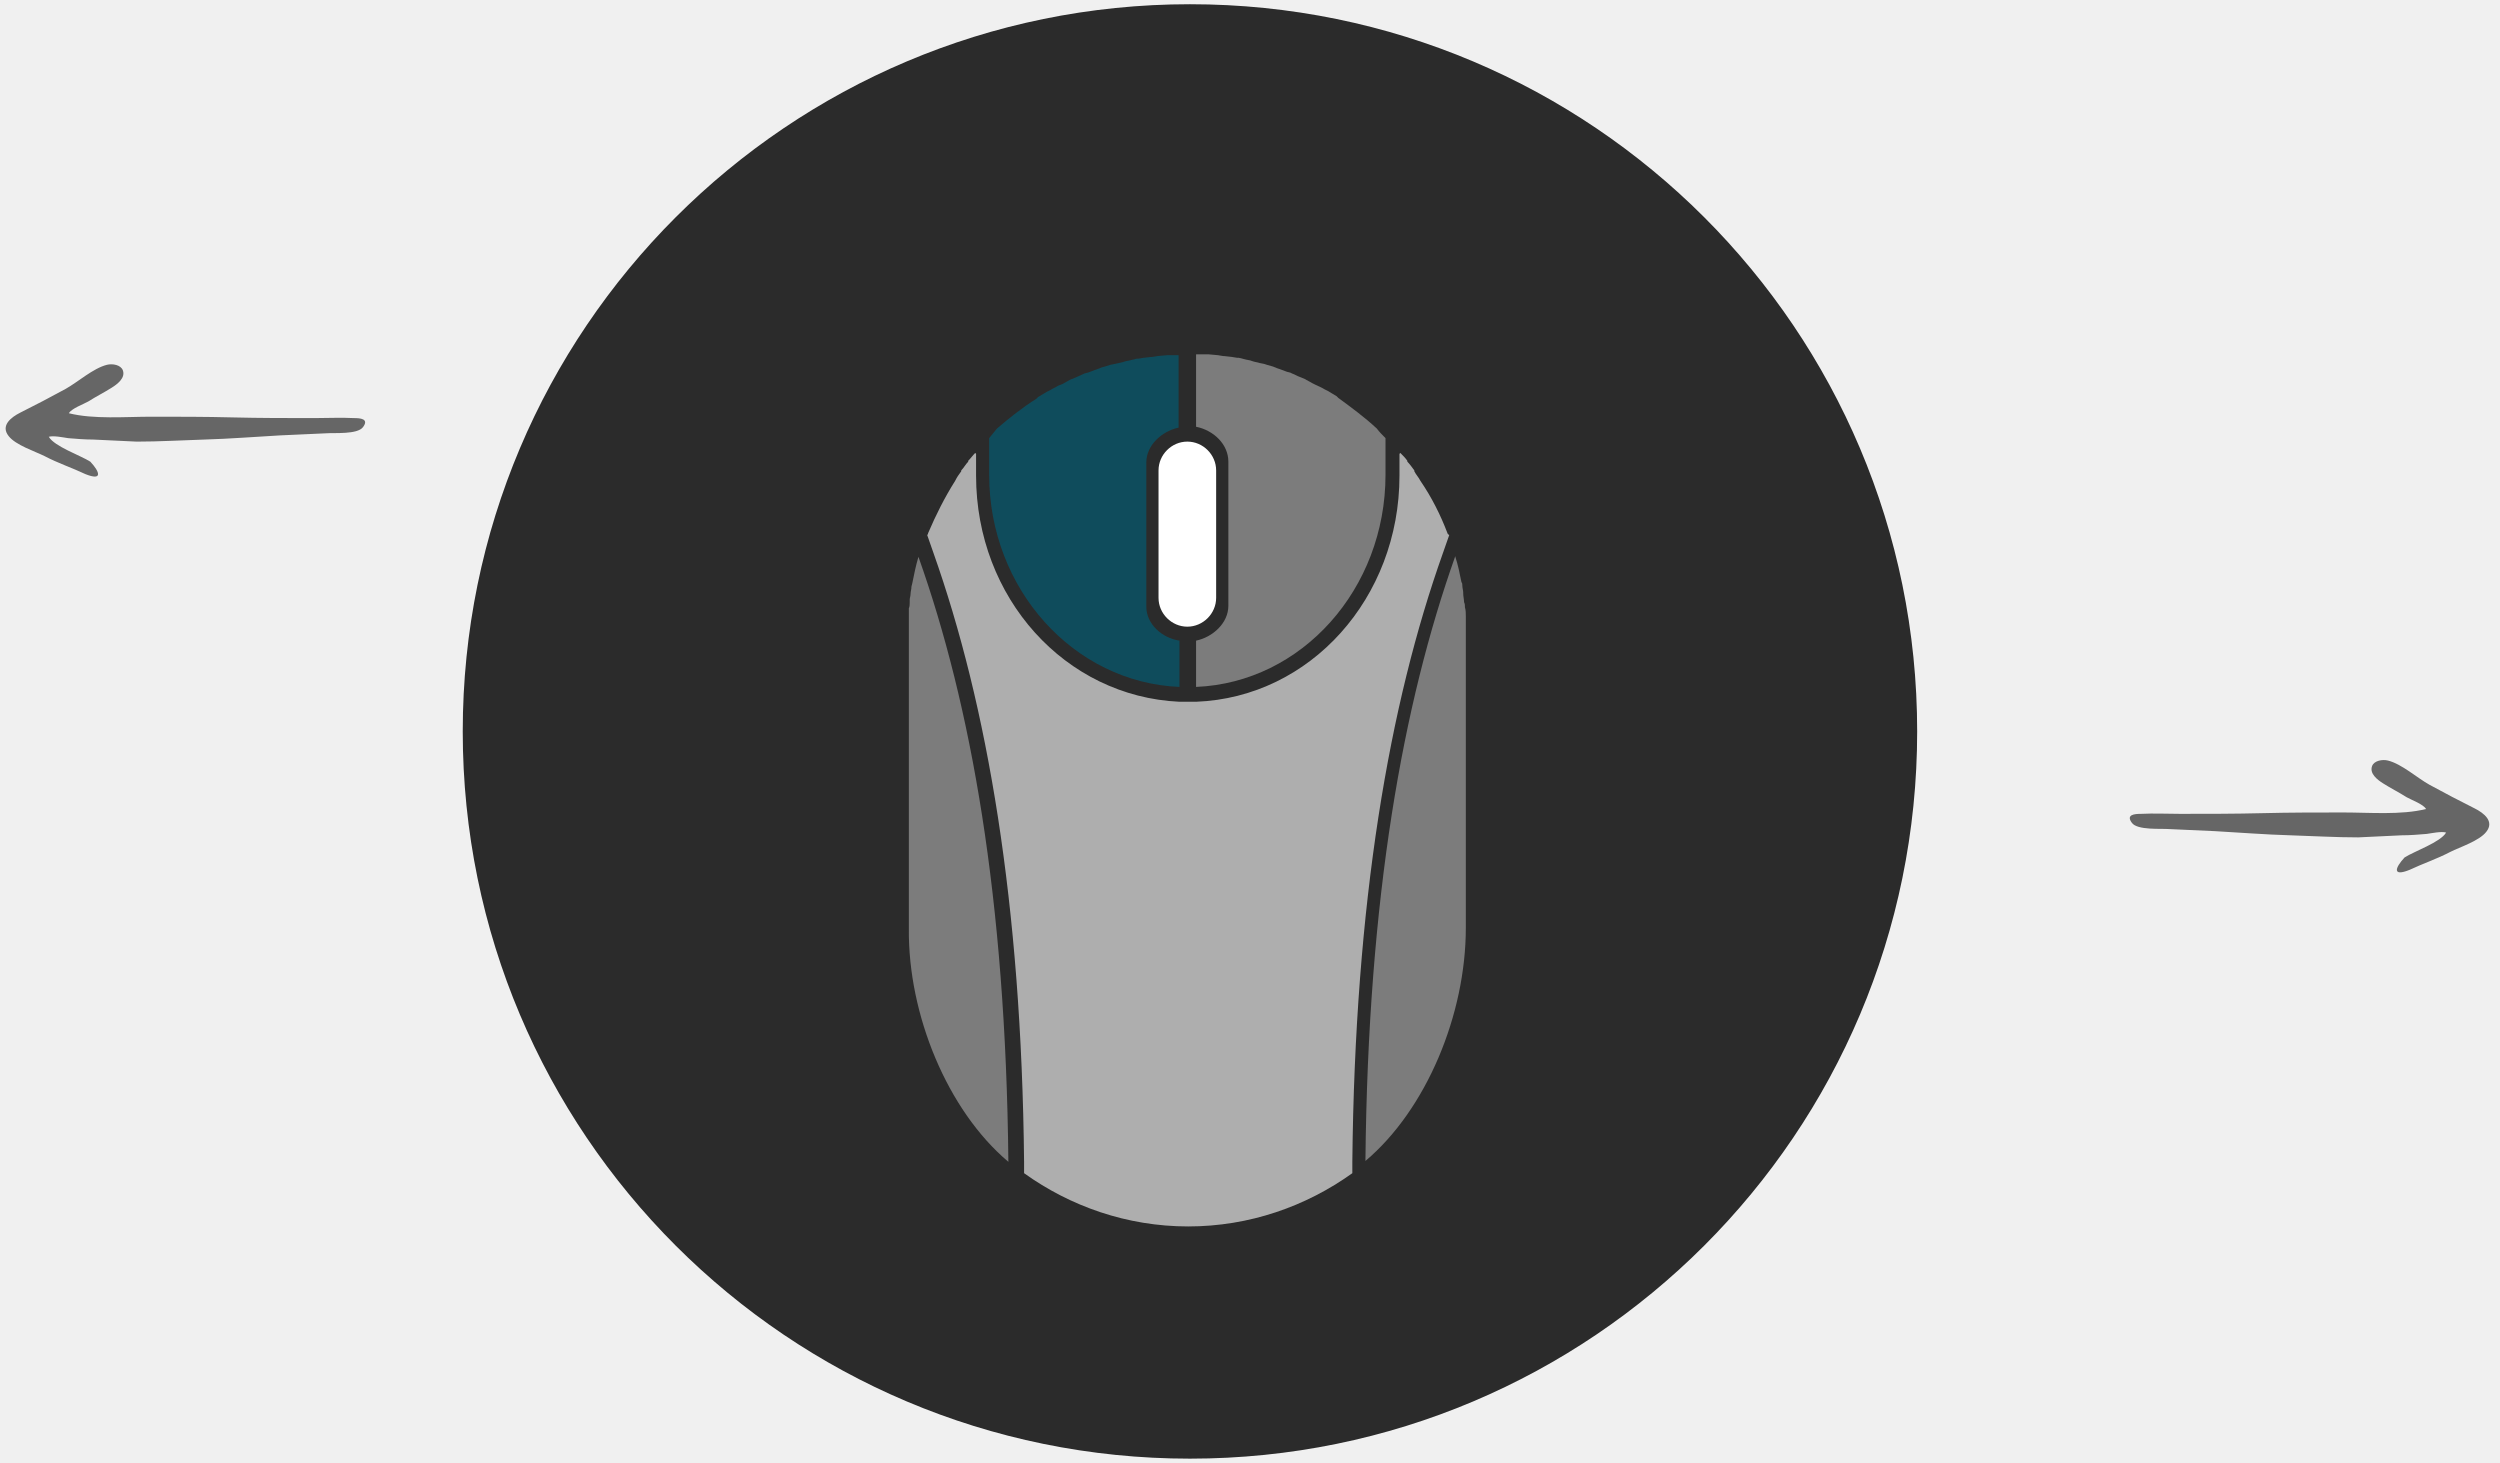
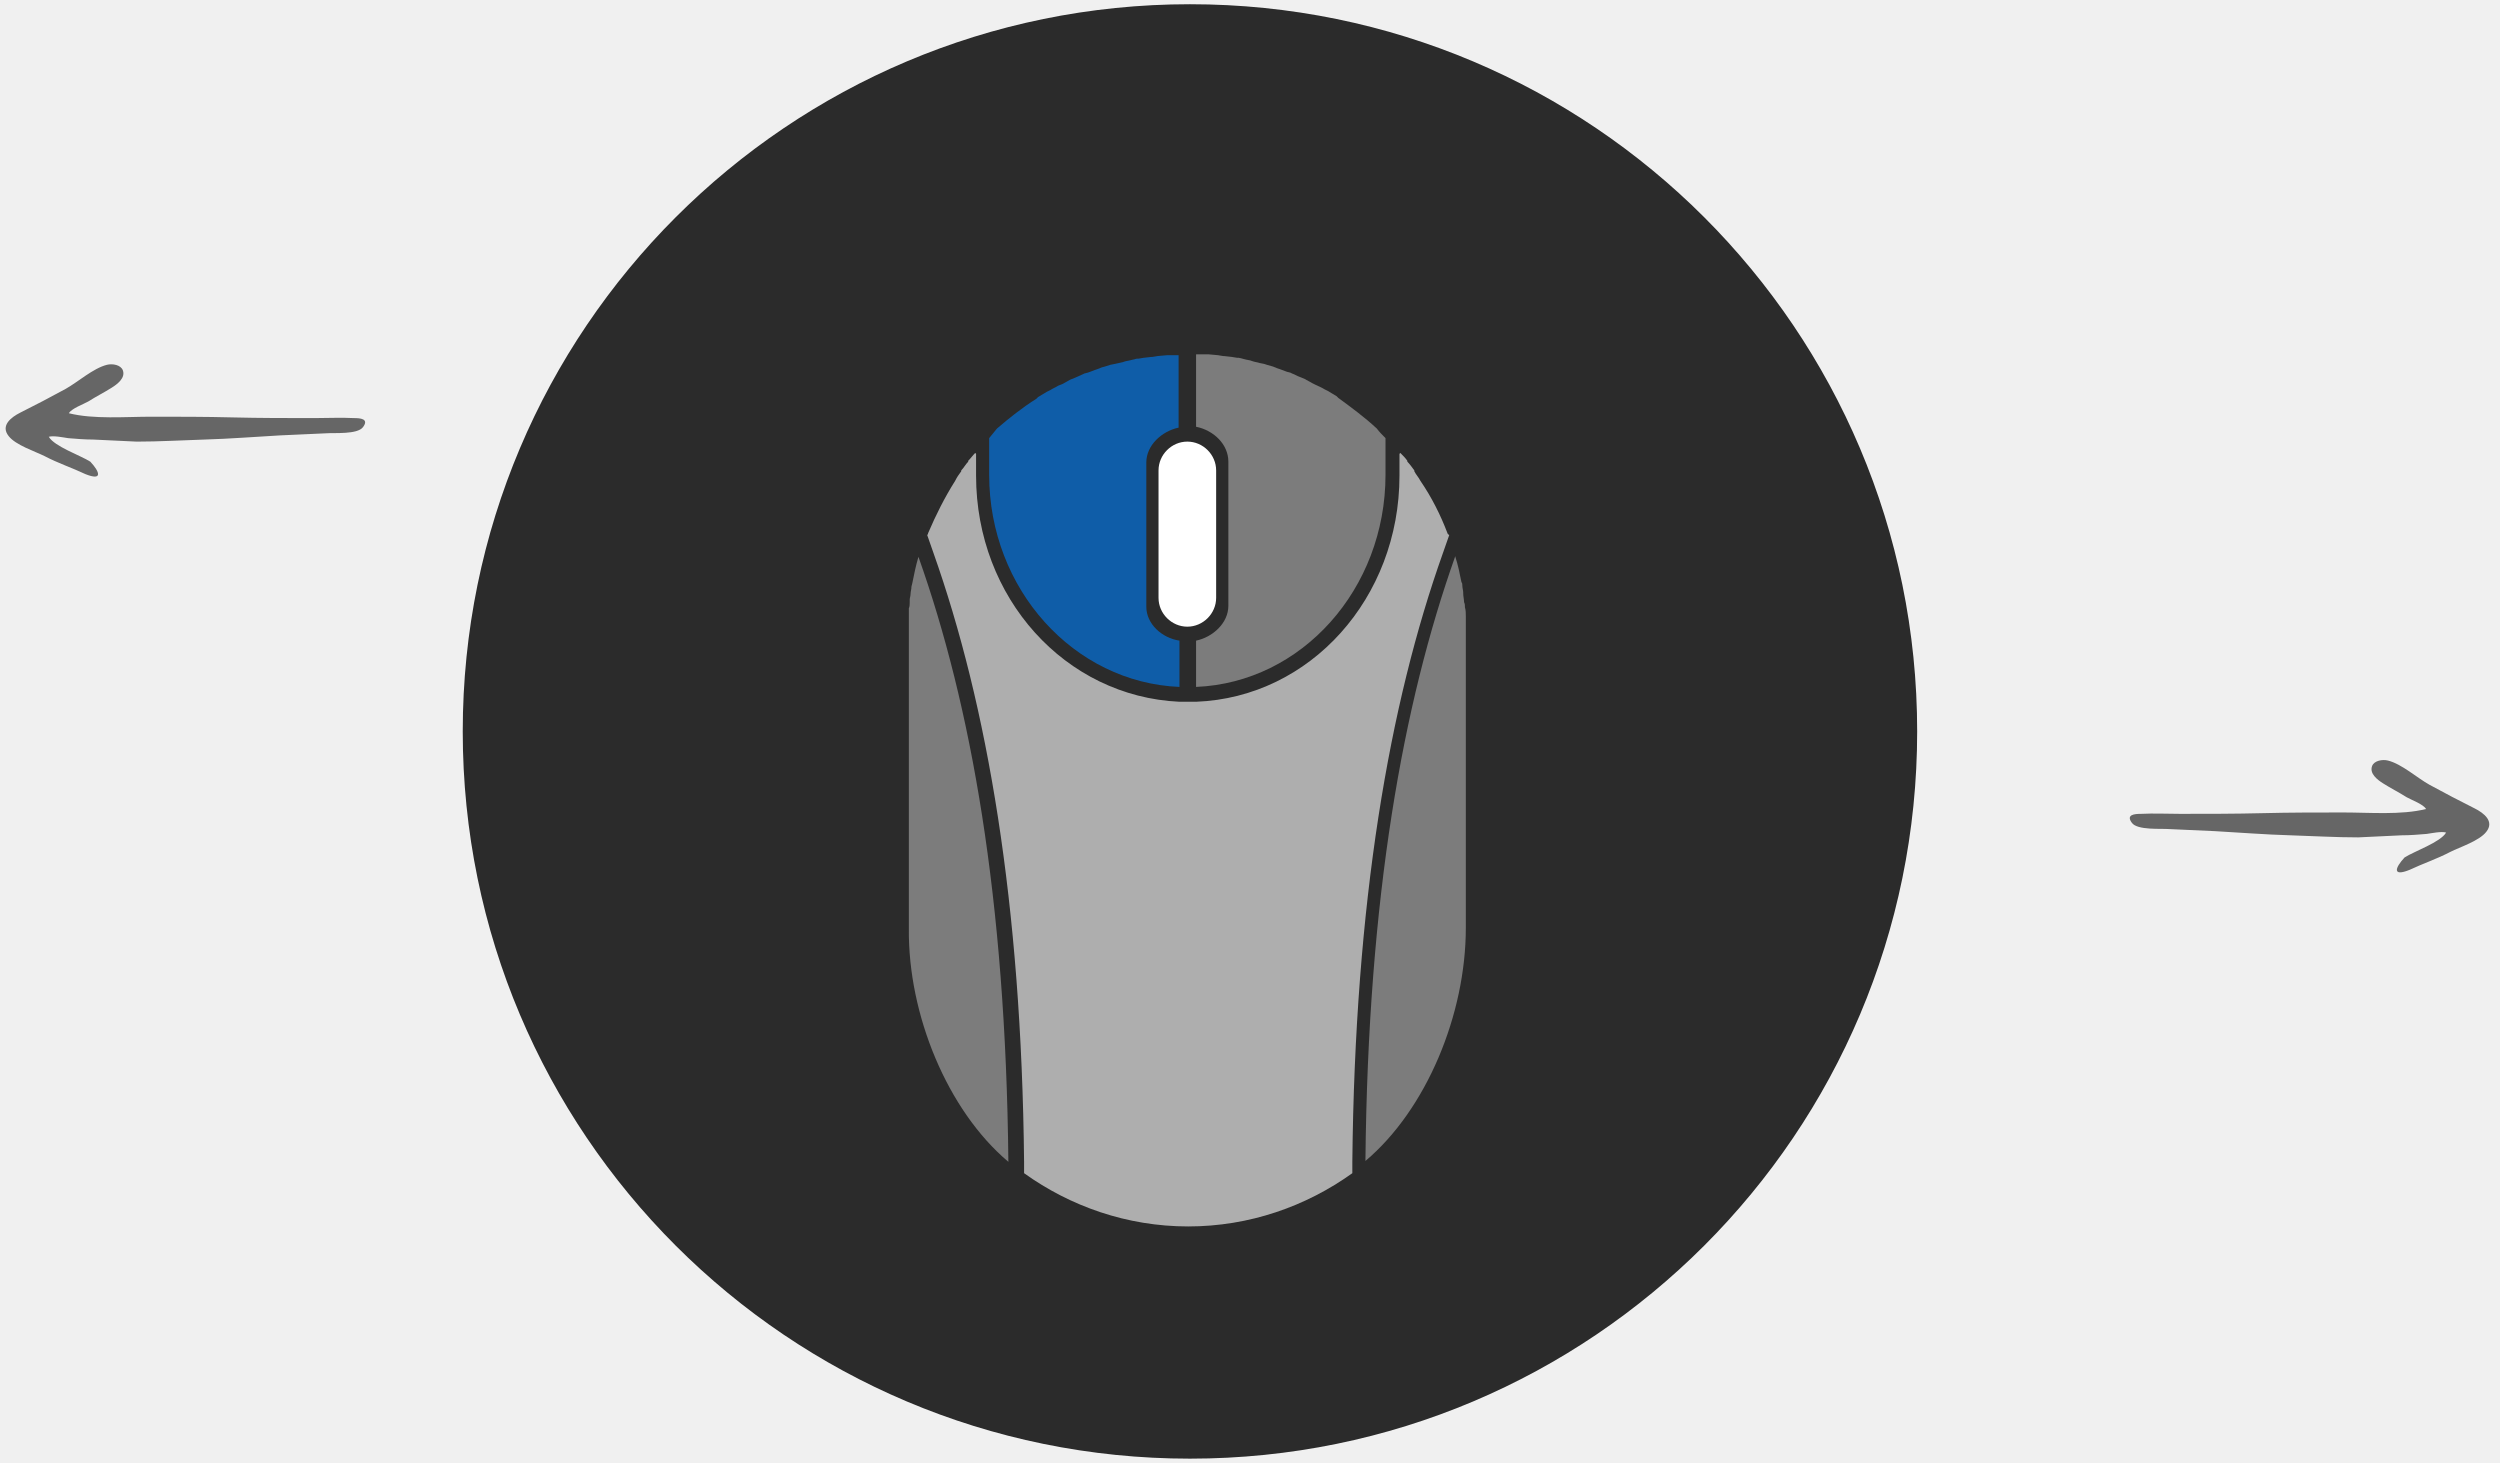
<svg xmlns="http://www.w3.org/2000/svg" width="229" height="134" viewBox="0 0 229 134" fill="none">
  <path d="M109 133.613C145.79 133.613 175.613 103.79 175.613 67C175.613 30.21 145.79 0.387 109 0.387C72.21 0.387 42.387 30.21 42.387 67C42.387 103.79 72.21 133.613 109 133.613Z" fill="#2B2B2B" />
  <path opacity="0.4" d="M92.367 106.424C92.127 82.194 88.928 64.521 84.13 51.006C83.89 51.806 83.73 52.606 83.57 53.405L83.49 53.725C83.49 53.965 83.41 54.205 83.41 54.365C83.41 54.605 83.33 54.765 83.33 54.925V55.165C83.33 55.325 83.33 55.565 83.25 55.724V56.124V85.073C83.17 92.91 86.769 101.706 92.367 106.424Z" fill="#F4F4F4" />
  <path opacity="0.4" d="M134.27 56.844V56.444C134.27 56.204 134.27 55.885 134.19 55.645C134.19 55.485 134.19 55.325 134.11 55.165C134.11 54.925 134.03 54.605 134.03 54.365V54.285C134.03 54.045 133.95 53.885 133.95 53.645C133.95 53.565 133.95 53.406 133.87 53.325C133.71 52.526 133.55 51.726 133.31 51.006V50.926C128.512 64.441 125.313 82.114 125.073 106.344C130.671 101.626 134.27 92.91 134.27 84.993V57.884C134.27 57.564 134.27 57.164 134.27 56.844Z" fill="#F4F4F4" />
  <path opacity="0.4" d="M126.113 39.251C124.993 38.212 123.794 37.332 122.594 36.452L122.434 36.292C122.194 36.132 121.875 35.972 121.635 35.812L121.315 35.653C121.075 35.493 120.835 35.413 120.515 35.253L120.195 35.093L119.476 34.693L119.076 34.533C118.836 34.453 118.596 34.293 118.356 34.213L118.196 34.133L117.876 34.053L117.236 33.813L116.997 33.733L116.597 33.573L116.037 33.413L115.797 33.334L115.397 33.254C115.157 33.174 114.997 33.174 114.757 33.094L114.518 33.014L114.118 32.934L113.478 32.774H113.318L112.838 32.694L112.119 32.614H112.039L111.559 32.534L110.679 32.454H110.599H110.199H109.56V39.091C111.159 39.411 112.518 40.691 112.518 42.29V55.485C112.518 57.084 111.079 58.364 109.56 58.683V62.922C119.236 62.522 126.913 53.965 126.913 43.489V40.131C126.593 39.811 126.353 39.571 126.113 39.251Z" fill="#F4F4F4" />
-   <path d="M105.002 55.565V42.37C105.002 40.77 106.441 39.491 107.96 39.171V32.534H107.321H106.921L106.041 32.614L105.561 32.694H105.481L104.762 32.774L104.282 32.854H104.122L103.482 33.014L103.082 33.094L102.843 33.174L102.123 33.334L101.723 33.413L101.483 33.493L100.923 33.653L100.523 33.813L100.284 33.893L99.644 34.133L99.324 34.213L99.164 34.293L98.444 34.613L98.044 34.773L97.325 35.173L96.925 35.333C96.685 35.493 96.445 35.573 96.205 35.733L95.885 35.892C95.645 36.052 95.326 36.212 95.086 36.372L94.926 36.532C93.646 37.332 92.447 38.291 91.327 39.251C91.087 39.571 90.847 39.811 90.607 40.131V43.489C90.607 53.965 98.364 62.522 108.04 62.922V58.683C106.441 58.443 105.002 57.164 105.002 55.565Z" fill="#0f4c5c" />
+   <path d="M105.002 55.565V42.37C105.002 40.77 106.441 39.491 107.96 39.171V32.534H107.321H106.921L106.041 32.614L105.561 32.694H105.481L104.762 32.774L104.282 32.854H104.122L103.482 33.014L103.082 33.094L102.843 33.174L102.123 33.334L101.723 33.413L101.483 33.493L100.923 33.653L100.523 33.813L100.284 33.893L99.644 34.133L99.324 34.213L99.164 34.293L98.444 34.613L98.044 34.773L97.325 35.173L96.925 35.333C96.685 35.493 96.445 35.573 96.205 35.733L95.885 35.892C95.645 36.052 95.326 36.212 95.086 36.372L94.926 36.532C93.646 37.332 92.447 38.291 91.327 39.251C91.087 39.571 90.847 39.811 90.607 40.131V43.489C90.607 53.965 98.364 62.522 108.04 62.922V58.683C106.441 58.443 105.002 57.164 105.002 55.565Z" fill="#0f5da8" />
  <path d="M106.121 43.09V54.765C106.121 56.204 107.321 57.404 108.76 57.404C110.199 57.404 111.399 56.204 111.399 54.765V43.09C111.399 41.65 110.199 40.451 108.76 40.451C107.321 40.451 106.121 41.65 106.121 43.09Z" fill="white" />
  <path opacity="0.65" d="M132.591 48.847C131.951 47.168 131.151 45.569 130.112 44.049C129.952 43.729 129.712 43.489 129.552 43.17C129.552 43.17 129.552 43.17 129.552 43.09C129.312 42.77 129.152 42.53 128.912 42.29C128.912 42.29 128.912 42.29 128.912 42.21C128.752 41.97 128.512 41.73 128.272 41.49L128.192 41.57V43.569C128.192 54.765 120.036 63.881 109.56 64.281C109 64.281 108.52 64.281 108.04 64.281C97.565 63.801 89.408 54.765 89.408 43.569V41.57L89.328 41.49C89.088 41.73 88.928 41.97 88.688 42.21C88.688 42.21 88.688 42.21 88.688 42.29C88.448 42.53 88.288 42.85 88.048 43.09C88.048 43.09 88.048 43.09 88.048 43.17C87.808 43.489 87.649 43.729 87.489 44.049C86.529 45.569 85.729 47.168 85.01 48.847C85.01 48.927 85.01 48.927 84.93 49.007L85.49 50.607C90.448 64.601 93.566 82.754 93.806 106.424V107.464C98.044 110.503 103.242 112.342 108.84 112.342C114.438 112.342 119.636 110.503 123.874 107.464V106.424C124.114 82.674 127.233 64.521 132.191 50.607L132.751 49.007C132.591 48.927 132.591 48.847 132.591 48.847Z" fill="#F4F4F4" />
  <path d="M220.26 78.543C221.148 77.972 223.557 77.148 224.064 76.261C223.621 76.134 222.733 76.324 222.289 76.387C221.528 76.451 220.768 76.514 220.007 76.514C218.676 76.578 217.344 76.641 216.013 76.704C213.921 76.704 211.892 76.578 209.8 76.514C207.517 76.451 205.172 76.261 202.889 76.134C201.495 76.07 200.1 76.007 198.705 75.944C197.944 75.88 195.789 76.07 195.281 75.373C194.711 74.612 195.535 74.549 196.106 74.549C197.31 74.486 198.515 74.549 199.719 74.549C202.255 74.549 204.728 74.549 207.264 74.486C209.736 74.422 212.209 74.422 214.681 74.422C217.027 74.422 219.944 74.676 222.226 74.105C221.972 73.661 220.894 73.281 220.451 73.027C219.753 72.584 218.993 72.203 218.295 71.759C217.788 71.442 217.027 70.872 217.281 70.174C217.471 69.667 218.232 69.54 218.739 69.667C220.007 69.984 221.402 71.252 222.543 71.886C223.938 72.647 225.269 73.344 226.664 74.042C227.551 74.486 228.502 75.246 227.742 76.197C227.108 77.021 225.332 77.592 224.445 78.036C223.24 78.67 221.909 79.114 220.704 79.684C219.119 80.318 219.373 79.494 220.26 78.543C220.451 78.416 220.007 78.797 220.26 78.543Z" fill="#666666" />
  <path d="M8.275 42.291C7.387 41.721 4.978 40.897 4.471 40.009C4.915 39.882 5.802 40.072 6.246 40.136C7.007 40.199 7.767 40.263 8.528 40.263C9.86 40.326 11.191 40.389 12.522 40.453C14.614 40.453 16.643 40.326 18.735 40.263C21.018 40.199 23.363 40.009 25.646 39.882C27.041 39.819 28.435 39.755 29.83 39.692C30.591 39.629 32.746 39.819 33.254 39.121C33.824 38.361 33 38.297 32.429 38.297C31.225 38.234 30.02 38.297 28.816 38.297C26.28 38.297 23.807 38.297 21.271 38.234C18.799 38.17 16.326 38.17 13.854 38.17C11.508 38.17 8.592 38.424 6.309 37.853C6.563 37.41 7.641 37.029 8.084 36.776C8.782 36.332 9.543 35.951 10.24 35.508C10.747 35.191 11.508 34.62 11.254 33.923C11.064 33.416 10.303 33.289 9.796 33.416C8.528 33.733 7.133 35.001 5.992 35.634C4.598 36.395 3.266 37.093 1.871 37.79C0.984 38.234 0.033 38.995 0.794 39.946C1.428 40.77 3.203 41.34 4.09 41.784C5.295 42.418 6.626 42.862 7.831 43.432C9.416 44.066 9.162 43.242 8.275 42.291C8.084 42.164 8.528 42.545 8.275 42.291Z" fill="#666666" />
</svg>
